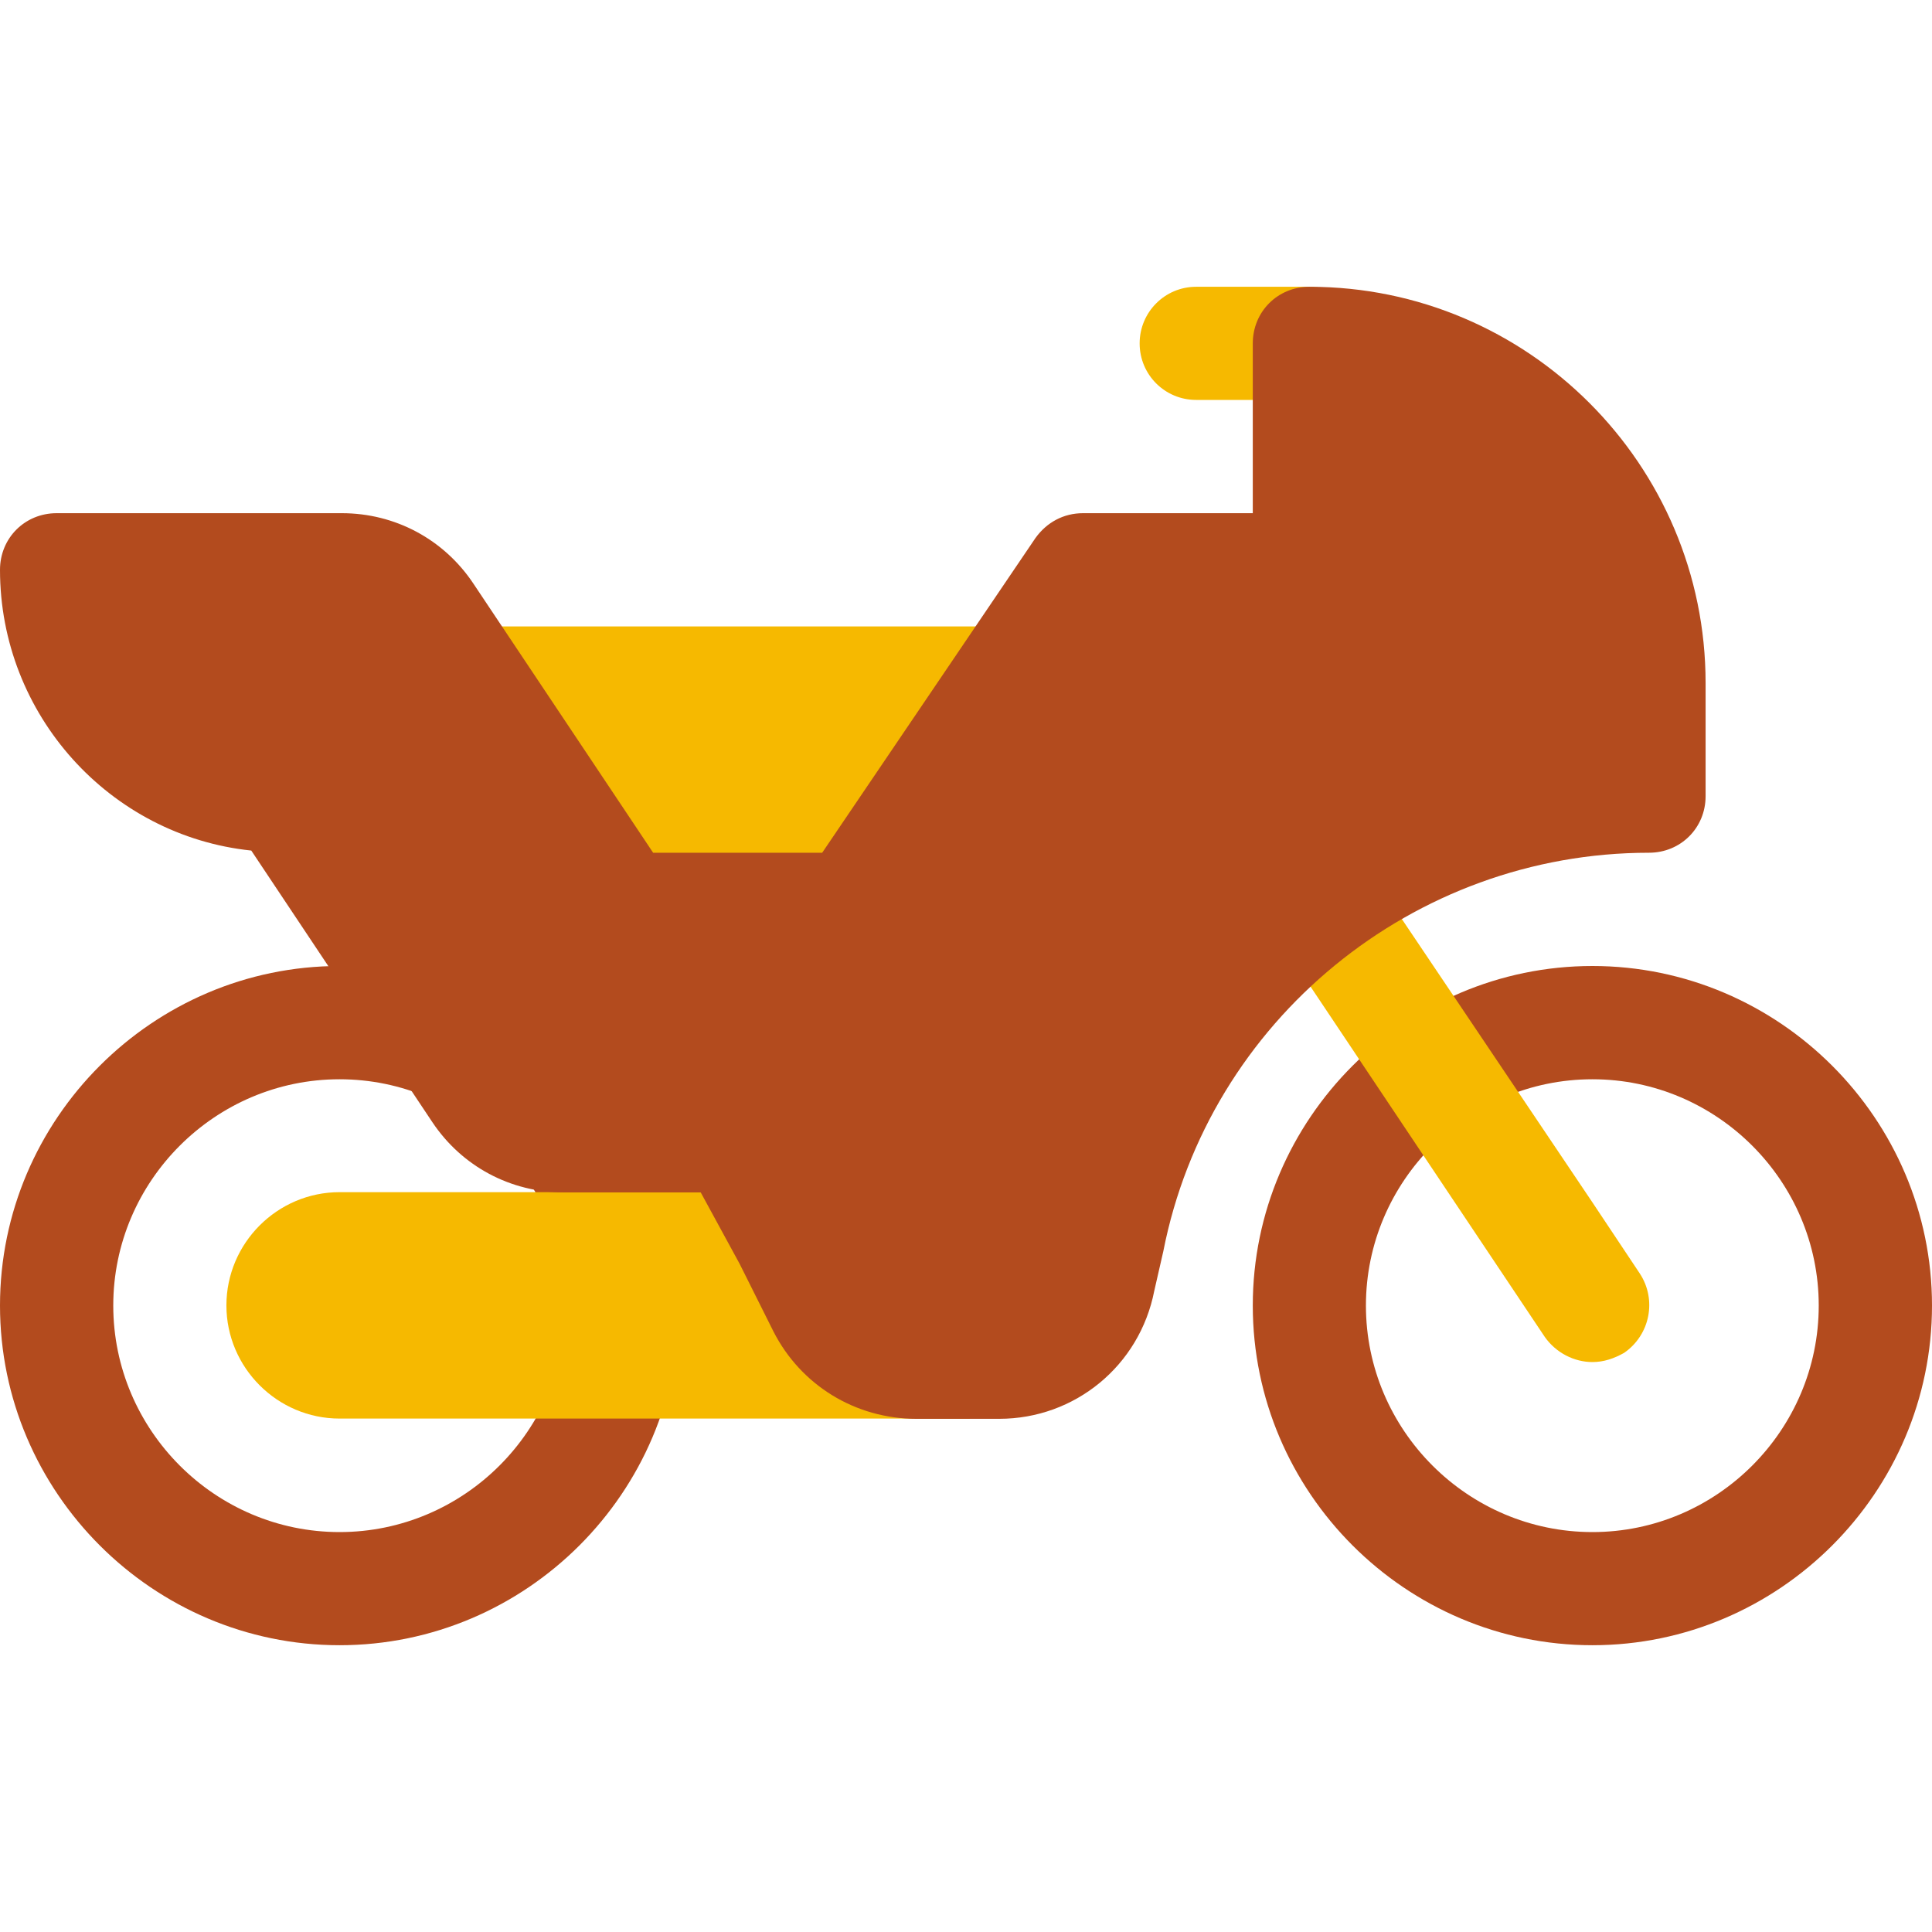
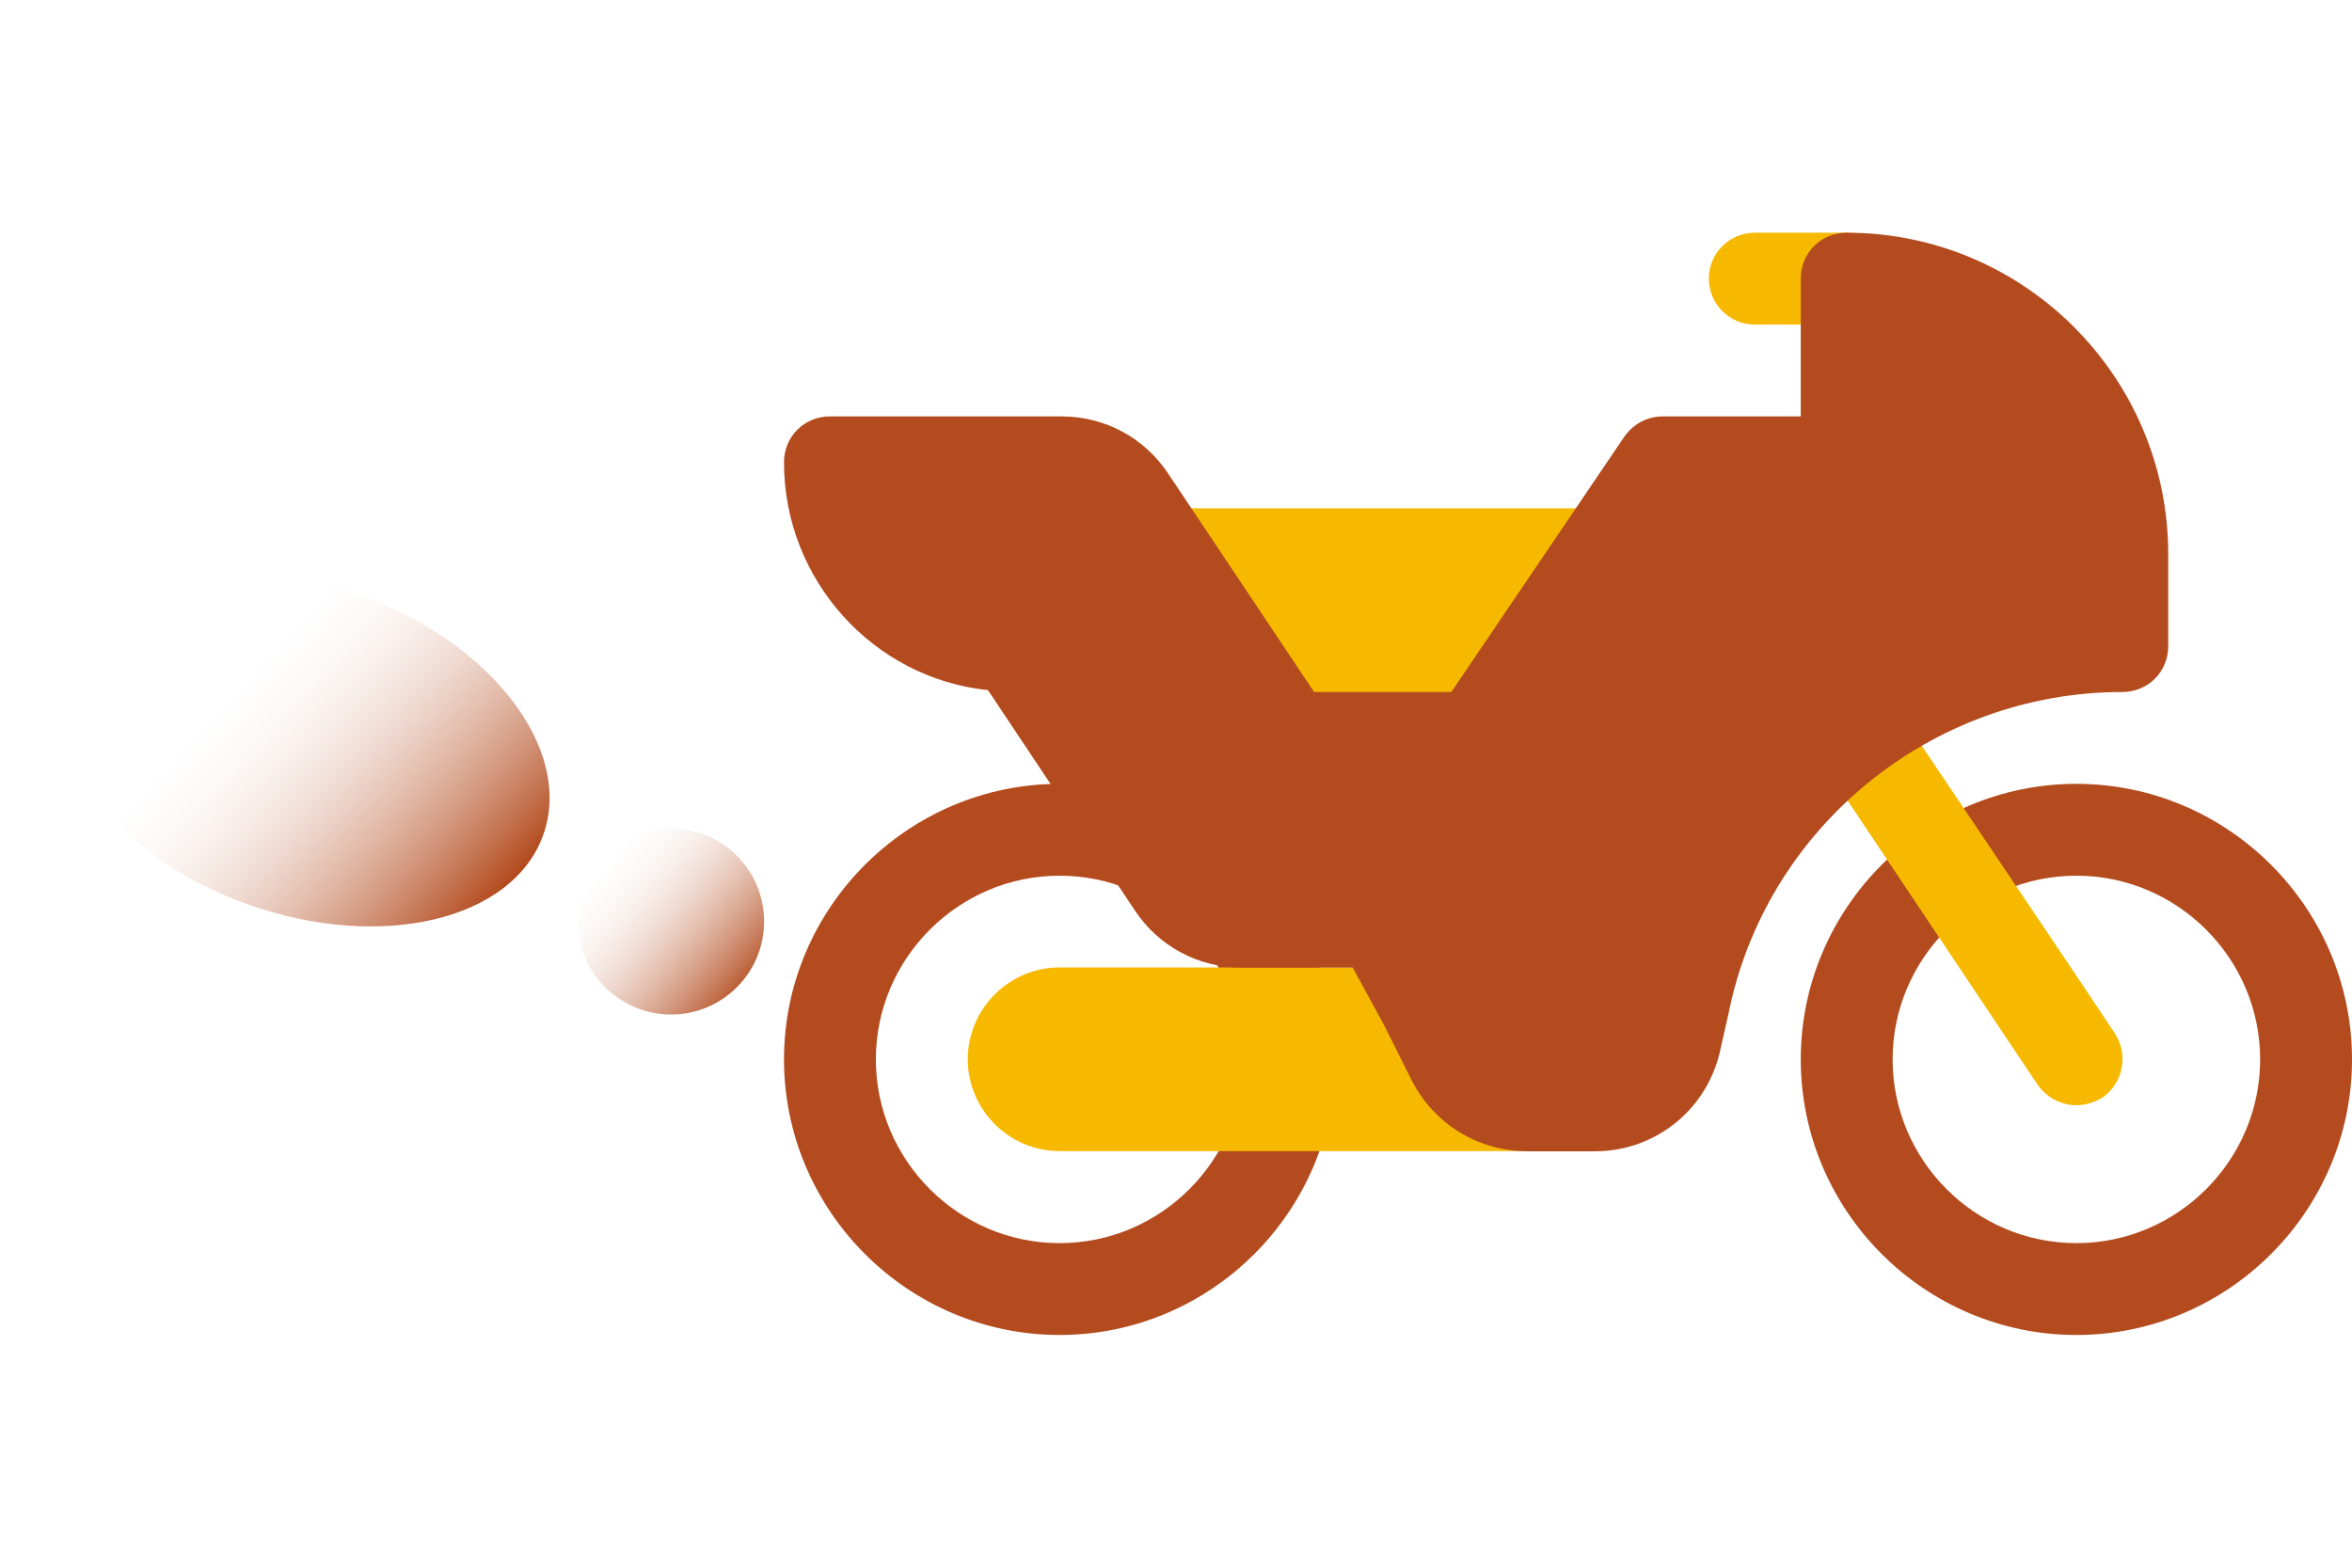
- <svg xmlns="http://www.w3.org/2000/svg" width="16" height="16" viewBox="0 0 16 16" fill="none">
-   <path d="M13.188 8C11.641 8 10.375 9.266 10.375 10.812C10.375 12.359 11.641 13.625 13.188 13.625C14.734 13.625 16 12.359 16 10.812C16 9.266 14.734 8 13.188 8ZM13.188 12.688C12.156 12.688 11.312 11.844 11.312 10.812C11.312 9.781 12.156 8.938 13.188 8.938C14.219 8.938 15.062 9.781 15.062 10.812C15.062 11.844 14.219 12.688 13.188 12.688Z" fill="#B34B1E" />
-   <path d="M2.812 8C1.266 8 0 9.266 0 10.812C0 12.359 1.266 13.625 2.812 13.625C4.359 13.625 5.625 12.359 5.625 10.812C5.625 9.266 4.359 8 2.812 8ZM2.812 12.688C1.781 12.688 0.938 11.844 0.938 10.812C0.938 9.781 1.781 8.938 2.812 8.938C3.844 8.938 4.688 9.781 4.688 10.812C4.688 11.844 3.844 12.688 2.812 12.688Z" fill="#B34B1E" />
-   <path d="M3.75 5.188H8.5V8H3.75V5.188ZM10.844 3.312H9.906C9.647 3.312 9.438 3.103 9.438 2.844C9.438 2.585 9.647 2.375 9.906 2.375H10.844C11.103 2.375 11.312 2.585 11.312 2.844C11.312 3.103 11.103 3.312 10.844 3.312Z" fill="#F6B900" />
-   <path d="M13.45 11.204C13.366 11.251 13.281 11.28 13.188 11.28C13.037 11.28 12.887 11.204 12.794 11.073L10.6 7.792C10.45 7.576 10.516 7.286 10.722 7.136C10.938 6.995 11.228 7.051 11.378 7.267L13.188 9.958L13.581 10.548C13.722 10.764 13.666 11.055 13.45 11.204ZM8.031 9.873V11.748H2.812C2.297 11.748 1.875 11.326 1.875 10.811C1.875 10.295 2.297 9.873 2.812 9.873H8.031Z" fill="#F6B900" />
-   <path d="M10.844 2.375C10.581 2.375 10.375 2.581 10.375 2.844V4.25H8.969C8.809 4.25 8.669 4.325 8.575 4.456L6.809 7.062H5.409L3.919 4.831C3.675 4.466 3.272 4.25 2.831 4.25H0.469C0.206 4.25 0 4.456 0 4.719C0 5.919 0.909 6.922 2.081 7.044L3.581 9.294C3.825 9.659 4.228 9.875 4.669 9.875H5.803L6.125 10.466L6.406 11.028C6.631 11.469 7.081 11.75 7.588 11.75H8.275C8.903 11.75 9.438 11.309 9.559 10.691L9.634 10.363C10.009 8.45 11.706 7.062 13.656 7.062C13.919 7.062 14.125 6.856 14.125 6.594V5.656C14.125 3.847 12.653 2.375 10.844 2.375Z" fill="#B34B1E" />
+ <svg xmlns="http://www.w3.org/2000/svg" width="54" height="36" viewBox="0 0 54 36" fill="none">
+   <circle cx="15.406" cy="21.16" r="2.137" fill="url(#paint0_linear_7104_2304)" />
+   <ellipse cx="6.961" cy="17.208" rx="5.851" ry="3.779" transform="rotate(19.6167 6.96089 17.2077)" fill="url(#paint1_linear_7104_2304)" />
+   <path d="M47.672 18C44.191 18 41.344 20.848 41.344 24.328C41.344 27.809 44.191 30.656 47.672 30.656C51.152 30.656 54 27.809 54 24.328C54 20.848 51.152 18 47.672 18ZM47.672 28.547C45.352 28.547 43.453 26.648 43.453 24.328C43.453 22.008 45.352 20.109 47.672 20.109C49.992 20.109 51.891 22.008 51.891 24.328C51.891 26.648 49.992 28.547 47.672 28.547Z" fill="#B34B1E" />
+   <path d="M24.328 18C20.848 18 18 20.848 18 24.328C18 27.809 20.848 30.656 24.328 30.656C27.809 30.656 30.656 27.809 30.656 24.328C30.656 20.848 27.809 18 24.328 18ZM24.328 28.547C22.008 28.547 20.109 26.648 20.109 24.328C20.109 22.008 22.008 20.109 24.328 20.109C26.648 20.109 28.547 22.008 28.547 24.328C28.547 26.648 26.648 28.547 24.328 28.547Z" fill="#B34B1E" />
+   <path d="M26.438 11.672H37.125V18H26.438V11.672ZM42.398 7.453H40.289C39.706 7.453 39.234 6.981 39.234 6.398C39.234 5.815 39.706 5.344 40.289 5.344H42.398C42.981 5.344 43.453 5.815 43.453 6.398C43.453 6.981 42.981 7.453 42.398 7.453Z" fill="#F6B900" />
+   <path d="M48.263 25.211C48.073 25.316 47.883 25.38 47.672 25.38C47.334 25.38 46.997 25.211 46.786 24.916L41.85 17.533C41.513 17.048 41.66 16.394 42.124 16.056C42.609 15.74 43.263 15.867 43.601 16.352L47.672 22.406L48.558 23.735C48.874 24.22 48.748 24.873 48.263 25.211ZM36.07 22.216V26.434H24.328C23.168 26.434 22.219 25.485 22.219 24.325C22.219 23.165 23.168 22.216 24.328 22.216H36.07Z" fill="#F6B900" />
+   <path d="M42.398 5.344C41.808 5.344 41.344 5.808 41.344 6.398V9.562H38.18C37.821 9.562 37.505 9.731 37.294 10.027L33.321 15.891H30.171L26.817 10.87C26.269 10.048 25.362 9.562 24.37 9.562H19.055C18.464 9.562 18 10.027 18 10.617C18 13.317 20.046 15.574 22.683 15.848L26.058 20.911C26.606 21.734 27.513 22.219 28.505 22.219H31.057L31.781 23.548L32.414 24.813C32.92 25.805 33.933 26.438 35.072 26.438H36.619C38.032 26.438 39.234 25.446 39.509 24.054L39.677 23.316C40.521 19.012 44.339 15.891 48.727 15.891C49.317 15.891 49.781 15.427 49.781 14.836V12.727C49.781 8.655 46.469 5.344 42.398 5.344Z" fill="#B34B1E" />
+   <defs>
+     <linearGradient id="paint0_linear_7104_2304" x1="17.543" y1="22.358" x2="14.017" y2="19.355" gradientUnits="userSpaceOnUse">
+       <stop stop-color="#B34B1E" />
+       <stop offset="1" stop-color="white" stop-opacity="0" />
+     </linearGradient>
+     <linearGradient id="paint1_linear_7104_2304" x1="13.376" y1="16.816" x2="5.785" y2="13.617" gradientUnits="userSpaceOnUse">
+       <stop offset="0.027" stop-color="#B34B1E" />
+       <stop offset="1" stop-color="white" stop-opacity="0" />
+     </linearGradient>
+   </defs>
</svg>
